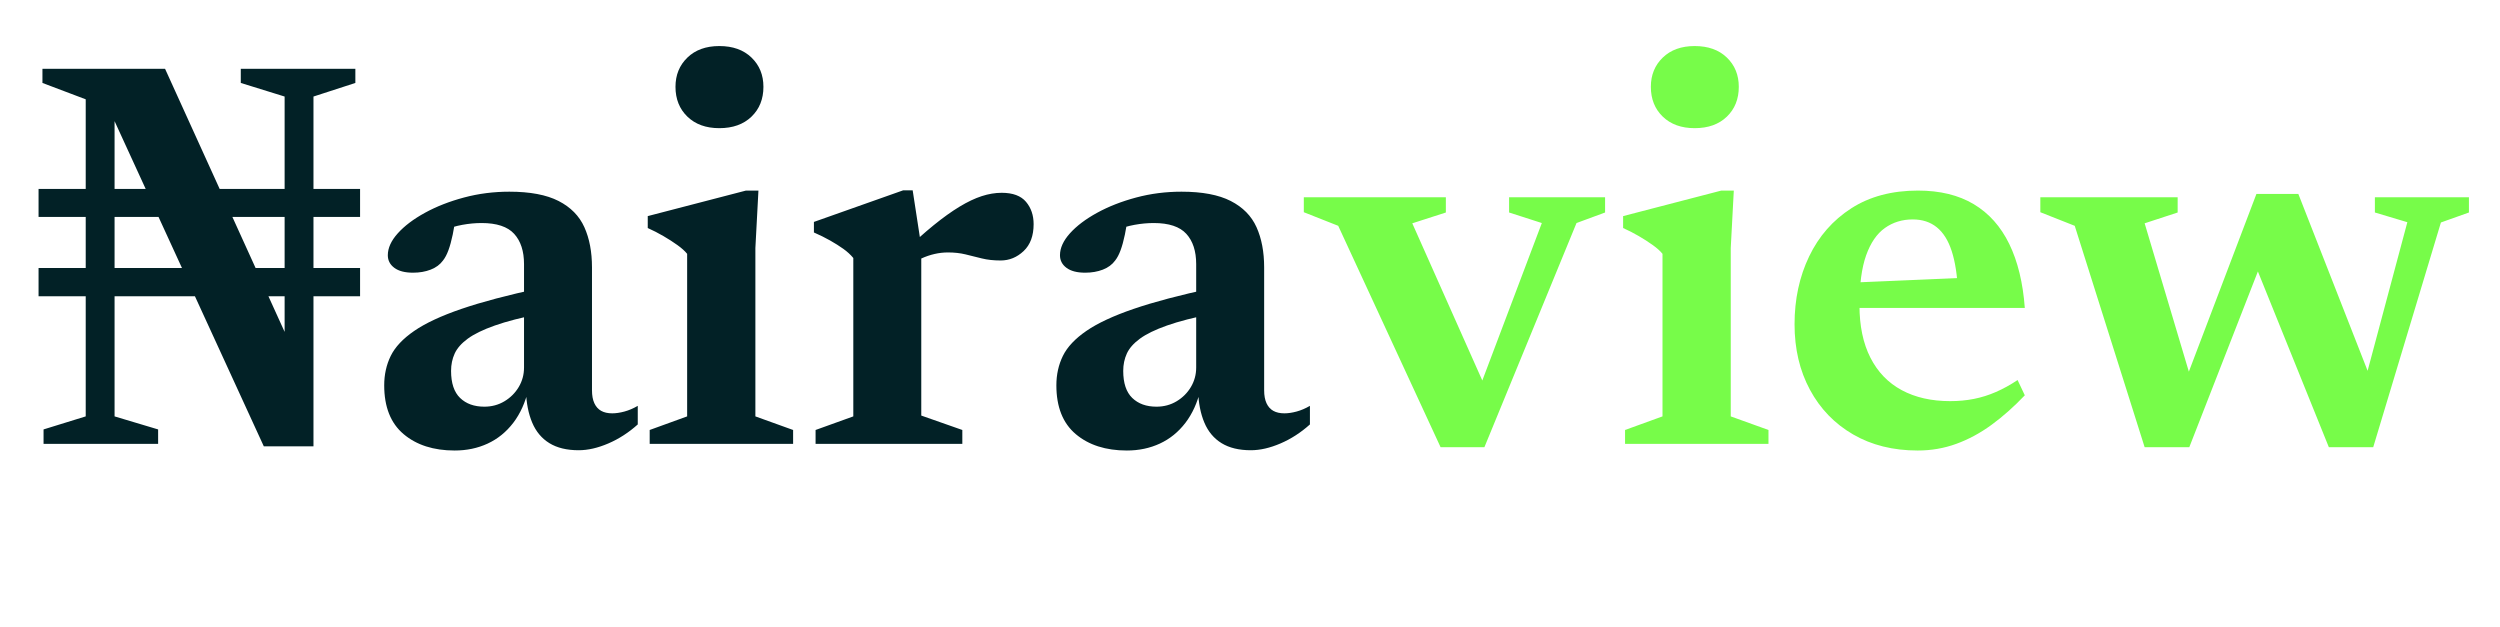
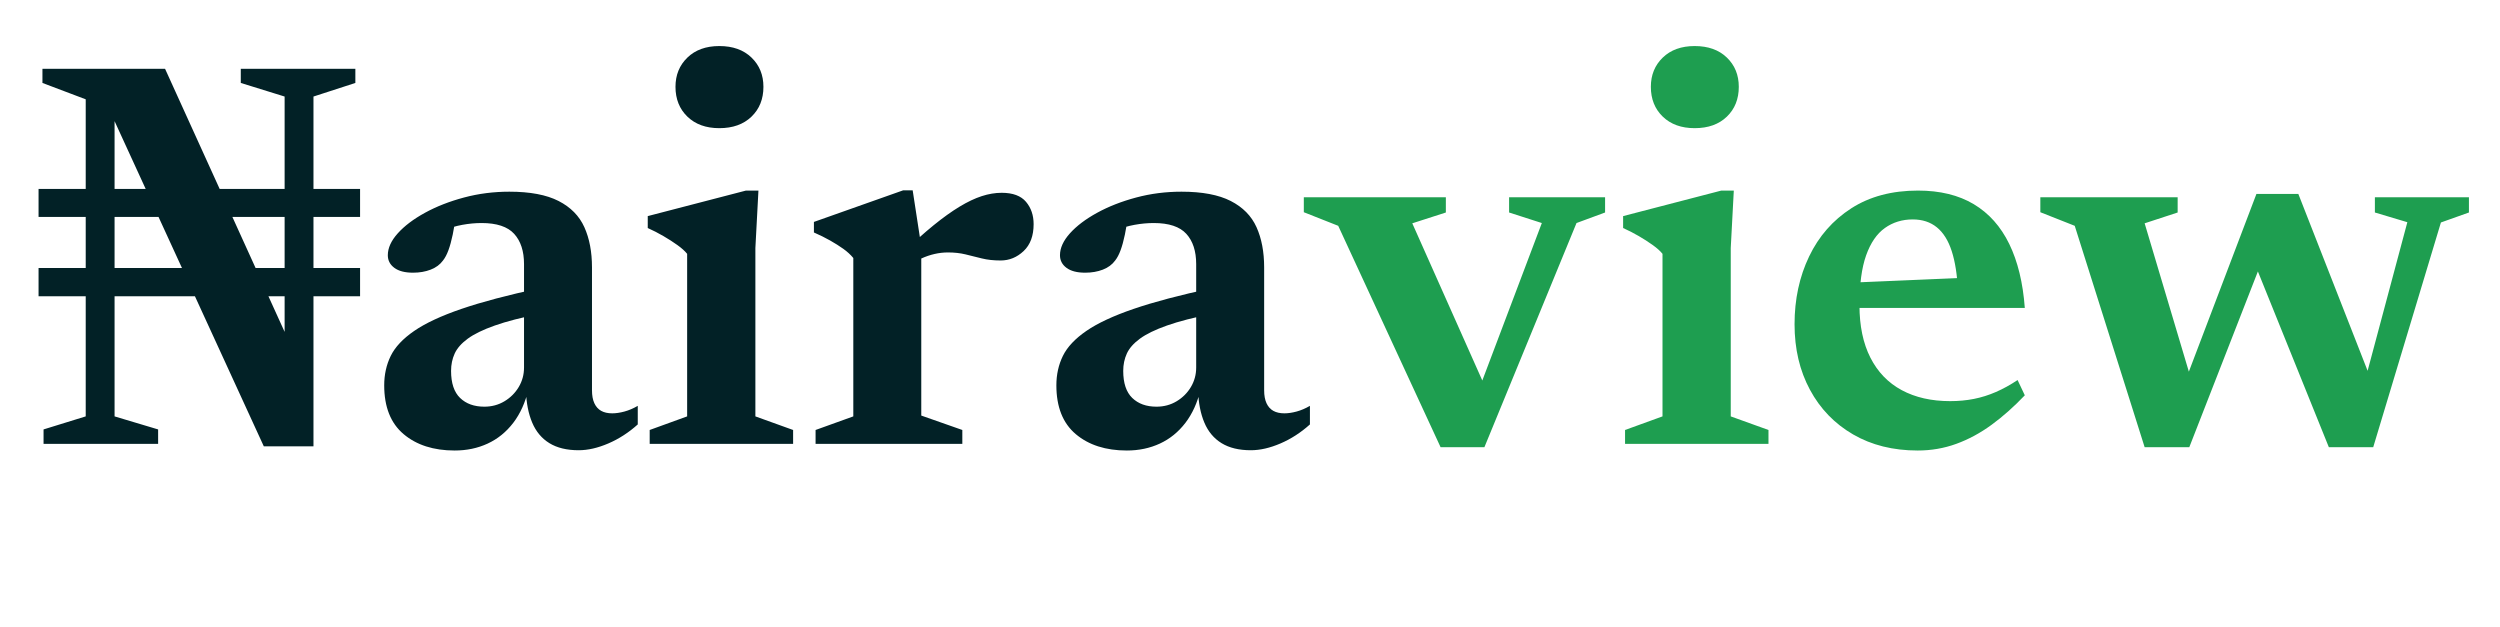
<svg xmlns="http://www.w3.org/2000/svg" viewBox="-10 -160.0 901.2 226.0">
  <path d="M119.8 -63.4V-53.2H3.9V-63.4ZM119.8 -91.9V-81.8H3.9V-91.9ZM97.4 -29.8 92.6 -26.3V-125.2L76.8 -130.1V-135.2H118.1V-130.1L103.0 -125.2V0.9H85.1L27.0 -125.7L31.3 -126.4V-9.9L47.0 -5.2V0.0H5.7V-5.2L20.9 -9.9V-124.2L5.3 -130.1V-135.2H49.5Z M184.5 -56.1 184.8 -46.9Q174.7 -44.9 168.35 -42.65Q162.0 -40.4 158.6 -37.9Q155.2 -35.4 153.9 -32.55Q152.6 -29.7 152.6 -26.3Q152.6 -19.7 155.85 -16.55Q159.1 -13.4 164.6 -13.4Q168.6 -13.4 171.85 -15.35Q175.1 -17.3 177.0 -20.5Q178.9 -23.7 178.9 -27.5V-64.8Q178.9 -71.8 175.35 -75.7Q171.8 -79.6 163.6 -79.6Q160.2 -79.6 156.65 -78.95Q153.1 -78.3 150.1 -77.0L154.5 -83.4Q153.9 -78.8 153.2 -75.45Q152.5 -72.1 151.65 -69.8Q150.8 -67.5 149.7 -66.1Q148.1 -63.9 145.25 -62.8Q142.4 -61.7 138.9 -61.7Q134.5 -61.7 132.15 -63.45Q129.8 -65.2 129.8 -68.0Q129.8 -71.9 133.4 -75.9Q137.0 -79.9 143.2 -83.3Q149.4 -86.7 157.25 -88.8Q165.1 -90.9 173.6 -90.9Q184.8 -90.9 191.35 -87.55Q197.9 -84.2 200.65 -78.1Q203.4 -72.0 203.4 -63.6V-19.3Q203.4 -16.5 204.25 -14.65Q205.1 -12.8 206.7 -11.9Q208.3 -11.0 210.7 -11.0Q212.7 -11.0 215.1 -11.65Q217.5 -12.3 219.9 -13.7V-7.0Q215.0 -2.6 209.3 -0.15Q203.6 2.3 198.6 2.3Q192.2 2.3 188.05 -0.25Q183.9 -2.8 181.85 -7.65Q179.8 -12.5 179.6 -19.1L180.5 -19.7Q178.8 -12.5 175.0 -7.55Q171.2 -2.6 165.8 -0.1Q160.4 2.4 153.9 2.4Q142.5 2.4 135.5 -3.5Q128.5 -9.4 128.5 -21.1Q128.5 -26.9 130.85 -31.7Q133.2 -36.5 139.3 -40.7Q145.4 -44.9 156.35 -48.65Q167.3 -52.4 184.5 -56.1Z M249.3 -113.8Q242.1 -113.8 237.8 -117.95Q233.5 -122.1 233.5 -128.7Q233.5 -135.1 237.8 -139.25Q242.1 -143.4 249.3 -143.4Q256.6 -143.4 260.9 -139.25Q265.2 -135.1 265.2 -128.7Q265.2 -122.1 260.9 -117.95Q256.6 -113.8 249.3 -113.8ZM263.4 -91.3 262.3 -70.6V-9.9L275.9 -5.0V0.0H224.2V-5.0L237.7 -9.9V-68.5Q236.5 -70.0 234.2 -71.65Q231.9 -73.3 229.15 -74.9Q226.4 -76.5 223.5 -77.8V-82.1L258.9 -91.3Z M351.1 -90.5Q357.1 -90.5 359.85 -87.25Q362.6 -84.0 362.6 -79.2Q362.6 -72.9 359.0 -69.5Q355.4 -66.1 350.7 -66.1Q346.9 -66.1 343.9 -66.85Q340.9 -67.6 338.05 -68.3Q335.2 -69.0 331.7 -69.0Q329.3 -69.0 326.9 -68.45Q324.5 -67.9 322.2 -66.85Q319.9 -65.8 317.8 -64.1L315.4 -68.8Q321.5 -74.7 326.55 -78.8Q331.6 -82.9 335.9 -85.5Q340.2 -88.1 343.9 -89.3Q347.6 -90.5 351.1 -90.5ZM322.1 -71.2V-10.2L336.9 -5.0V0.0H284.0V-5.0L297.6 -9.9V-67.0Q296.1 -68.8 294.0 -70.3Q291.9 -71.8 289.25 -73.3Q286.6 -74.8 283.4 -76.2V-80.0L315.6 -91.4H319.0Z M426.8 -56.1 427.1 -46.9Q417.0 -44.9 410.65 -42.65Q404.3 -40.4 400.9 -37.9Q397.5 -35.4 396.2 -32.55Q394.9 -29.7 394.9 -26.3Q394.9 -19.7 398.15 -16.55Q401.4 -13.4 406.9 -13.4Q410.9 -13.4 414.15 -15.35Q417.4 -17.3 419.3 -20.5Q421.2 -23.7 421.2 -27.5V-64.8Q421.2 -71.8 417.65 -75.7Q414.1 -79.6 405.9 -79.6Q402.5 -79.6 398.95 -78.95Q395.4 -78.3 392.4 -77.0L396.8 -83.4Q396.2 -78.8 395.5 -75.45Q394.8 -72.1 393.95 -69.8Q393.1 -67.5 392.0 -66.1Q390.4 -63.9 387.55 -62.8Q384.7 -61.7 381.2 -61.7Q376.8 -61.7 374.45 -63.45Q372.1 -65.2 372.1 -68.0Q372.1 -71.9 375.7 -75.9Q379.3 -79.9 385.5 -83.3Q391.7 -86.7 399.55 -88.8Q407.4 -90.9 415.9 -90.9Q427.1 -90.9 433.65 -87.55Q440.2 -84.2 442.95 -78.1Q445.7 -72.0 445.7 -63.6V-19.3Q445.7 -16.5 446.55 -14.65Q447.4 -12.8 449.0 -11.9Q450.6 -11.0 453.0 -11.0Q455.0 -11.0 457.4 -11.65Q459.8 -12.3 462.2 -13.7V-7.0Q457.3 -2.6 451.6 -0.15Q445.9 2.3 440.9 2.3Q434.5 2.3 430.35 -0.25Q426.2 -2.8 424.15 -7.65Q422.1 -12.5 421.9 -19.1L422.8 -19.7Q421.1 -12.5 417.3 -7.55Q413.5 -2.6 408.1 -0.1Q402.7 2.4 396.2 2.4Q384.8 2.4 377.8 -3.5Q370.8 -9.4 370.8 -21.1Q370.8 -26.9 373.15 -31.7Q375.5 -36.5 381.6 -40.7Q387.7 -44.9 398.65 -48.65Q409.6 -52.4 426.8 -56.1Z" fill="#022126" />
-   <path d="M558.3 -79.6 525.1 1.2H509.3L472.4 -78.6L460.0 -83.5V-88.9H511.2V-83.4L499.1 -79.5L527.3 -16.2L521.8 -16.1L545.8 -79.6L534.0 -83.4V-88.9H568.6V-83.4Z M600.9 -113.8Q593.7 -113.8 589.4 -117.95Q585.1 -122.1 585.1 -128.7Q585.1 -135.1 589.4 -139.25Q593.7 -143.4 600.9 -143.4Q608.2 -143.4 612.5 -139.25Q616.8 -135.1 616.8 -128.7Q616.8 -122.1 612.5 -117.95Q608.2 -113.8 600.9 -113.8ZM615.0 -91.3 613.9 -70.6V-9.9L627.5 -5.0V0.0H575.8V-5.0L589.3 -9.9V-68.5Q588.1 -70.0 585.8 -71.65Q583.5 -73.3 580.75 -74.9Q578.0 -76.5 575.1 -77.8V-82.1L610.5 -91.3Z M681.4 -91.3Q693.3 -91.3 701.5 -86.4Q709.7 -81.5 714.3 -72.05Q718.9 -62.6 719.9 -49.0H654.6L654.7 -58.0L706.1 -60.2L695.8 -55.2Q695.4 -63.8 693.55 -69.5Q691.7 -75.2 688.2 -78.05Q684.7 -80.9 679.5 -80.9Q673.8 -80.9 669.45 -77.8Q665.1 -74.7 662.7 -67.95Q660.3 -61.2 660.3 -50.0Q660.3 -38.8 664.25 -31.05Q668.2 -23.3 675.55 -19.35Q682.9 -15.4 693.0 -15.4Q697.5 -15.4 701.55 -16.2Q705.6 -17.0 709.5 -18.7Q713.4 -20.4 717.3 -23.0L719.9 -17.5Q714.0 -11.3 707.9 -6.85Q701.8 -2.4 695.2 0.0Q688.6 2.4 681.3 2.4Q668.0 2.4 658.0 -3.4Q648.0 -9.2 642.45 -19.5Q636.9 -29.8 636.9 -43.1Q636.9 -56.6 642.15 -67.55Q647.4 -78.5 657.35 -84.9Q667.3 -91.3 681.4 -91.3Z M857.8 -79.9 846.1 -83.4V-88.9H880.0V-83.4L869.9 -79.8L845.5 1.2H829.5L801.2 -68.9L807.3 -70.8L779.2 1.2H763.1L737.9 -78.6L725.5 -83.5V-88.9H775.0V-83.4L763.1 -79.5L781.4 -18.1L776.1 -18.3L803.4 -90.1H818.5L846.7 -18.1L841.3 -18.2Z" fill="#77FC49" />
+   <path d="M558.3 -79.6 525.1 1.2H509.3L472.4 -78.6L460.0 -83.5V-88.9H511.2V-83.4L499.1 -79.5L527.3 -16.2L521.8 -16.1L545.8 -79.6L534.0 -83.4V-88.9H568.6V-83.4Z M600.9 -113.8Q593.7 -113.8 589.4 -117.95Q585.1 -122.1 585.1 -128.7Q585.1 -135.1 589.4 -139.25Q593.7 -143.4 600.9 -143.4Q608.2 -143.4 612.5 -139.25Q616.8 -135.1 616.8 -128.7Q616.8 -122.1 612.5 -117.95Q608.2 -113.8 600.9 -113.8ZM615.0 -91.3 613.9 -70.6V-9.9L627.5 -5.0V0.0H575.8V-5.0L589.3 -9.9V-68.5Q588.1 -70.0 585.8 -71.65Q583.5 -73.3 580.75 -74.9Q578.0 -76.5 575.1 -77.8V-82.1L610.5 -91.3Z M681.4 -91.3Q693.3 -91.3 701.5 -86.4Q709.7 -81.5 714.3 -72.05Q718.9 -62.6 719.9 -49.0H654.6L654.7 -58.0L706.1 -60.2L695.8 -55.2Q695.4 -63.8 693.55 -69.5Q691.7 -75.2 688.2 -78.05Q684.7 -80.9 679.5 -80.9Q673.8 -80.9 669.45 -77.8Q665.1 -74.7 662.7 -67.95Q660.3 -61.2 660.3 -50.0Q660.3 -38.8 664.25 -31.05Q668.2 -23.3 675.55 -19.35Q682.9 -15.4 693.0 -15.4Q697.5 -15.4 701.55 -16.2Q705.6 -17.0 709.5 -18.7Q713.4 -20.4 717.3 -23.0L719.9 -17.5Q714.0 -11.3 707.9 -6.85Q701.8 -2.4 695.2 0.0Q688.6 2.4 681.3 2.4Q668.0 2.4 658.0 -3.4Q648.0 -9.2 642.45 -19.5Q636.9 -29.8 636.9 -43.1Q636.9 -56.6 642.15 -67.55Q647.4 -78.5 657.35 -84.9Q667.3 -91.3 681.4 -91.3Z M857.8 -79.9 846.1 -83.4V-88.9H880.0V-83.4L869.9 -79.8L845.5 1.2H829.5L801.2 -68.9L807.3 -70.8L779.2 1.2H763.1L737.9 -78.6L725.5 -83.5V-88.9H775.0V-83.4L763.1 -79.5L781.4 -18.1L776.1 -18.3L803.4 -90.1H818.5L846.7 -18.1L841.3 -18.2Z" fill="#1E9E50" />
</svg>
